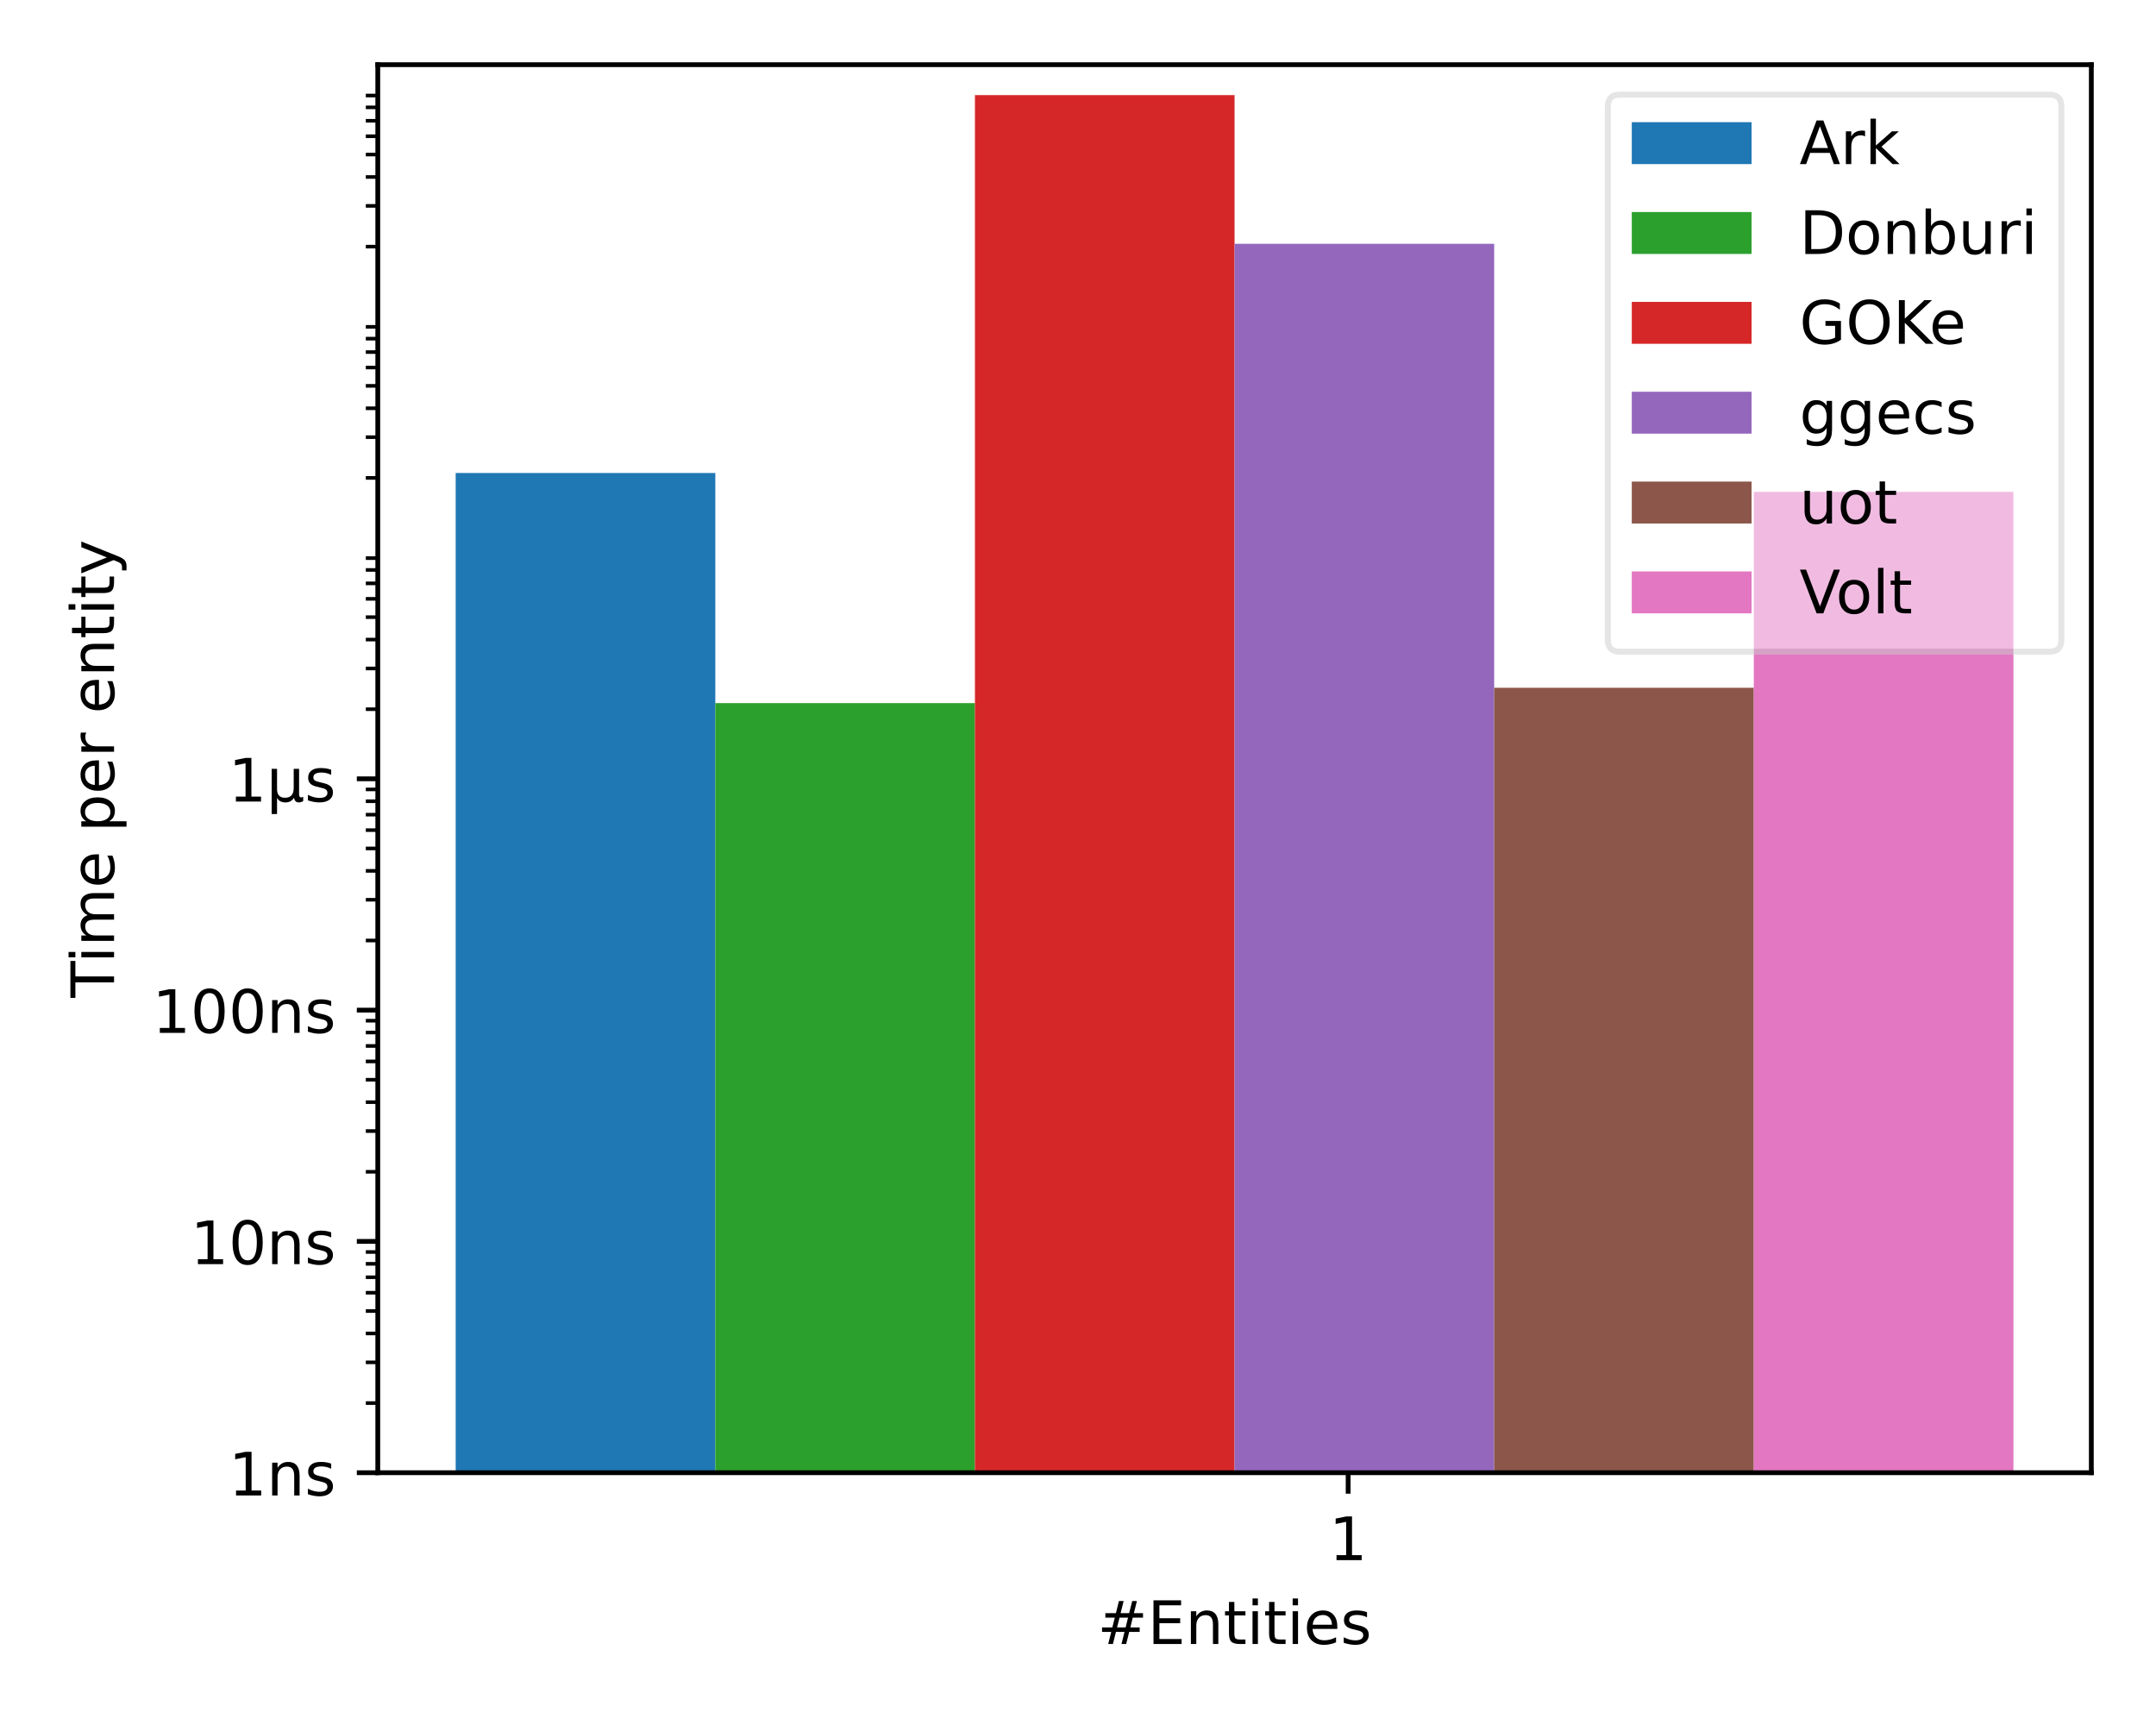
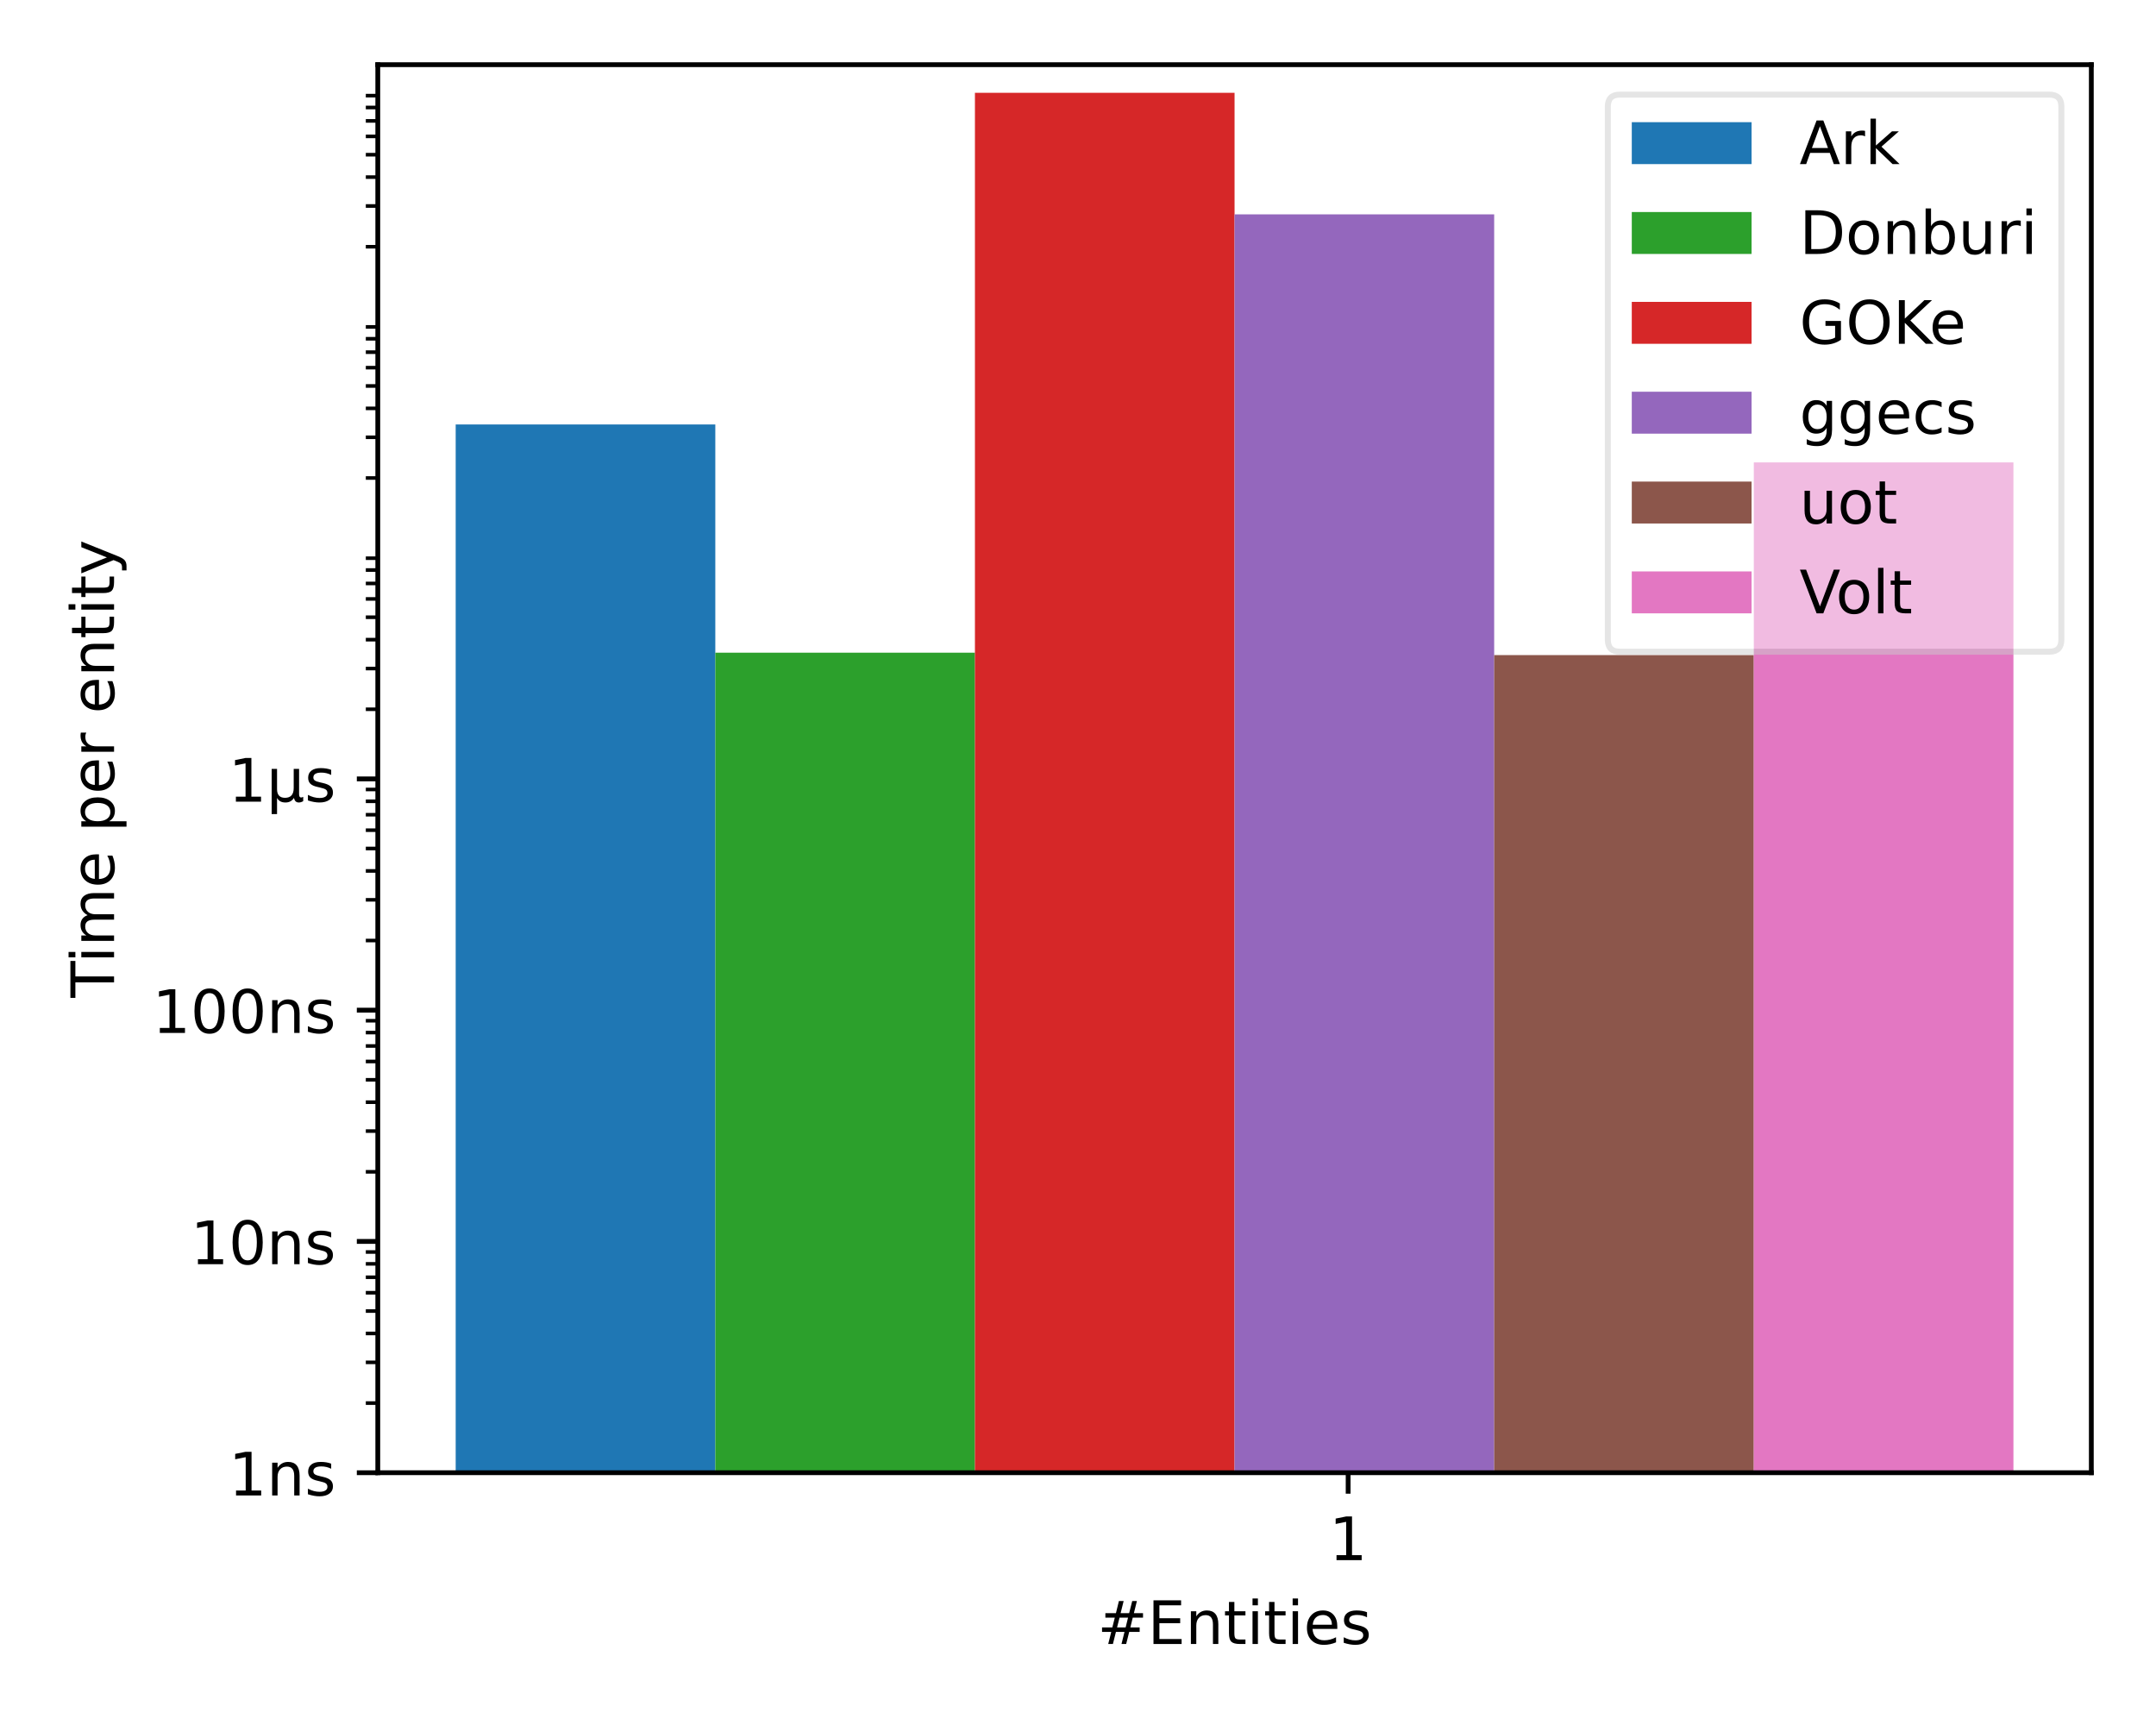
<svg xmlns="http://www.w3.org/2000/svg" xmlns:xlink="http://www.w3.org/1999/xlink" width="360pt" height="288pt" viewBox="0 0 360 288" version="1.1">
  <defs>
    <style type="text/css">*{stroke-linejoin: round; stroke-linecap: butt}</style>
  </defs>
  <g id="figure_1">
    <g id="patch_1">
      <path d="M 0 288  L 360 288  L 360 0  L 0 0  z " style="fill: #ffffff" />
    </g>
    <g id="axes_1">
      <g id="patch_2">
        <path d="M 63.082 245.878  L 349.2 245.878  L 349.2 10.8  L 63.082 10.8  z " style="fill: #ffffff" />
      </g>
      <g id="patch_3">
-         <path d="M 76.088 38861.89  L 119.439 38861.89  L 119.439 78.969  L 76.088 78.969  z " clip-path="url(#pc1429a2db1)" style="fill: #1f77b4" />
+         <path d="M 76.088 38858.19  L 119.439 38858.19  L 119.439 70.871  L 76.088 70.871  z " clip-path="url(#p75ed7bfd7e)" style="fill: #1f77b4" />
      </g>
      <g id="patch_4">
-         <path d="M 119.439 38861.89  L 162.79 38861.89  L 162.79 117.391  L 119.439 117.391  z " clip-path="url(#pc1429a2db1)" style="fill: #2ca02c" />
+         <path d="M 119.439 38858.19  L 162.79 38858.19  L 162.79 108.973  L 119.439 108.973  z " clip-path="url(#p75ed7bfd7e)" style="fill: #2ca02c" />
      </g>
      <g id="patch_5">
-         <path d="M 162.79 38861.89  L 206.141 38861.89  L 206.141 15.876  L 162.79 15.876  z " clip-path="url(#pc1429a2db1)" style="fill: #d62728" />
+         <path d="M 162.79 38858.19  L 206.141 38858.19  L 206.141 15.494  L 162.79 15.494  z " clip-path="url(#p75ed7bfd7e)" style="fill: #d62728" />
      </g>
      <g id="patch_6">
-         <path d="M 206.141 38861.89  L 249.492 38861.89  L 249.492 40.703  L 206.141 40.703  z " clip-path="url(#pc1429a2db1)" style="fill: #9467bd" />
+         <path d="M 206.141 38858.19  L 249.492 38858.19  L 249.492 35.79  L 206.141 35.79  z " clip-path="url(#p75ed7bfd7e)" style="fill: #9467bd" />
      </g>
      <g id="patch_7">
-         <path d="M 249.492 38861.89  L 292.843 38861.89  L 292.843 114.825  L 249.492 114.825  z " clip-path="url(#pc1429a2db1)" style="fill: #8c564b" />
+         <path d="M 249.492 38858.19  L 292.843 38858.19  L 292.843 109.374  L 249.492 109.374  z " clip-path="url(#p75ed7bfd7e)" style="fill: #8c564b" />
      </g>
      <g id="patch_8">
-         <path d="M 292.843 38861.89  L 336.195 38861.89  L 336.195 82.121  L 292.843 82.121  z " clip-path="url(#pc1429a2db1)" style="fill: #e377c2" />
+         <path d="M 292.843 38858.19  L 336.195 38858.19  L 336.195 77.203  L 292.843 77.203  z " clip-path="url(#p75ed7bfd7e)" style="fill: #e377c2" />
      </g>
      <g id="matplotlib.axis_1">
        <g id="xtick_1">
          <g id="line2d_1">
            <defs>
-               <path id="m4929aba2b0" d="M 0 0  L 0 3.5  " style="stroke: #000000; stroke-width: 0.8" />
-             </defs>
-             <g>
-               <use xlink:href="#m4929aba2b0" x="225.107" y="245.878" style="stroke: #000000; stroke-width: 0.8" />
+               <path id="m31bd2dae07" d="M 0 0  L 0 3.5  " style="stroke: #000000; stroke-width: 0.8" />
+             </defs>
+             <g>
+               <use xlink:href="#m31bd2dae07" x="225.107" y="245.878" style="stroke: #000000; stroke-width: 0.8" />
            </g>
          </g>
          <g id="text_1">
            <g transform="translate(221.9261 260.4753) scale(0.1 -0.1)">
              <defs>
                <path id="DejaVuSans-14" d="M 794 531  L 1825 531  L 1825 4091  L 703 3866  L 703 4441  L 1819 4666  L 2450 4666  L 2450 531  L 3481 531  L 3481 0  L 794 0  L 794 531  z " transform="scale(0.015625)" />
              </defs>
              <use xlink:href="#DejaVuSans-14" />
            </g>
          </g>
        </g>
        <g id="text_2">
          <g transform="translate(183.2435 274.4761) scale(0.1 -0.1)">
            <defs>
              <path id="DejaVuSans-6" d="M 3272 2816  L 2363 2816  L 2100 1772  L 3016 1772  L 3272 2816  z M 2803 4594  L 2478 3297  L 3391 3297  L 3719 4594  L 4219 4594  L 3897 3297  L 4872 3297  L 4872 2816  L 3775 2816  L 3519 1772  L 4513 1772  L 4513 1294  L 3397 1294  L 3072 0  L 2572 0  L 2894 1294  L 1978 1294  L 1656 0  L 1153 0  L 1478 1294  L 494 1294  L 494 1772  L 1594 1772  L 1856 2816  L 850 2816  L 850 3297  L 1978 3297  L 2297 4594  L 2803 4594  z " transform="scale(0.015625)" />
              <path id="DejaVuSans-28" d="M 628 4666  L 3578 4666  L 3578 4134  L 1259 4134  L 1259 2753  L 3481 2753  L 3481 2222  L 1259 2222  L 1259 531  L 3634 531  L 3634 0  L 628 0  L 628 4666  z " transform="scale(0.015625)" />
              <path id="DejaVuSans-51" d="M 3513 2113  L 3513 0  L 2938 0  L 2938 2094  Q 2938 2591 2744 2837  Q 2550 3084 2163 3084  Q 1697 3084 1428 2787  Q 1159 2491 1159 1978  L 1159 0  L 581 0  L 581 3500  L 1159 3500  L 1159 2956  Q 1366 3272 1645 3428  Q 1925 3584 2291 3584  Q 2894 3584 3203 3211  Q 3513 2838 3513 2113  z " transform="scale(0.015625)" />
              <path id="DejaVuSans-57" d="M 1172 4494  L 1172 3500  L 2356 3500  L 2356 3053  L 1172 3053  L 1172 1153  Q 1172 725 1289 603  Q 1406 481 1766 481  L 2356 481  L 2356 0  L 1766 0  Q 1100 0 847 248  Q 594 497 594 1153  L 594 3053  L 172 3053  L 172 3500  L 594 3500  L 594 4494  L 1172 4494  z " transform="scale(0.015625)" />
              <path id="DejaVuSans-4c" d="M 603 3500  L 1178 3500  L 1178 0  L 603 0  L 603 3500  z M 603 4863  L 1178 4863  L 1178 4134  L 603 4134  L 603 4863  z " transform="scale(0.015625)" />
              <path id="DejaVuSans-48" d="M 3597 1894  L 3597 1613  L 953 1613  Q 991 1019 1311 708  Q 1631 397 2203 397  Q 2534 397 2845 478  Q 3156 559 3463 722  L 3463 178  Q 3153 47 2828 -22  Q 2503 -91 2169 -91  Q 1331 -91 842 396  Q 353 884 353 1716  Q 353 2575 817 3079  Q 1281 3584 2069 3584  Q 2775 3584 3186 3129  Q 3597 2675 3597 1894  z M 3022 2063  Q 3016 2534 2758 2815  Q 2500 3097 2075 3097  Q 1594 3097 1305 2825  Q 1016 2553 972 2059  L 3022 2063  z " transform="scale(0.015625)" />
              <path id="DejaVuSans-56" d="M 2834 3397  L 2834 2853  Q 2591 2978 2328 3040  Q 2066 3103 1784 3103  Q 1356 3103 1142 2972  Q 928 2841 928 2578  Q 928 2378 1081 2264  Q 1234 2150 1697 2047  L 1894 2003  Q 2506 1872 2764 1633  Q 3022 1394 3022 966  Q 3022 478 2636 193  Q 2250 -91 1575 -91  Q 1294 -91 989 -36  Q 684 19 347 128  L 347 722  Q 666 556 975 473  Q 1284 391 1588 391  Q 1994 391 2212 530  Q 2431 669 2431 922  Q 2431 1156 2273 1281  Q 2116 1406 1581 1522  L 1381 1569  Q 847 1681 609 1914  Q 372 2147 372 2553  Q 372 3047 722 3315  Q 1072 3584 1716 3584  Q 2034 3584 2315 3537  Q 2597 3491 2834 3397  z " transform="scale(0.015625)" />
            </defs>
            <use xlink:href="#DejaVuSans-6" />
            <use xlink:href="#DejaVuSans-28" transform="translate(83.79688 0)" />
            <use xlink:href="#DejaVuSans-51" transform="translate(146.9844 0)" />
            <use xlink:href="#DejaVuSans-57" transform="translate(210.3594 0)" />
            <use xlink:href="#DejaVuSans-4c" transform="translate(249.5625 0)" />
            <use xlink:href="#DejaVuSans-57" transform="translate(277.3438 0)" />
            <use xlink:href="#DejaVuSans-4c" transform="translate(316.5469 0)" />
            <use xlink:href="#DejaVuSans-48" transform="translate(344.3281 0)" />
            <use xlink:href="#DejaVuSans-56" transform="translate(405.8594 0)" />
          </g>
        </g>
      </g>
      <g id="matplotlib.axis_2">
        <g id="ytick_1">
          <g id="line2d_2">
            <defs>
-               <path id="me37cb87364" d="M 0 0  L -3.5 0  " style="stroke: #000000; stroke-width: 0.8" />
-             </defs>
-             <g>
-               <use xlink:href="#me37cb87364" x="63.082" y="245.878" style="stroke: #000000; stroke-width: 0.8" />
+               <path id="me29a6824e5" d="M 0 0  L -3.5 0  " style="stroke: #000000; stroke-width: 0.8" />
+             </defs>
+             <g>
+               <use xlink:href="#me29a6824e5" x="63.082" y="245.878" style="stroke: #000000; stroke-width: 0.8" />
            </g>
          </g>
          <g id="text_3">
            <g transform="translate(38.17297 249.6765) scale(0.1 -0.1)">
              <use xlink:href="#DejaVuSans-14" />
              <use xlink:href="#DejaVuSans-51" transform="translate(63.625 0)" />
              <use xlink:href="#DejaVuSans-56" transform="translate(127 0)" />
            </g>
          </g>
        </g>
        <g id="ytick_2">
          <g id="line2d_3">
            <g>
-               <use xlink:href="#me37cb87364" x="63.082" y="207.262" style="stroke: #000000; stroke-width: 0.8" />
+               <use xlink:href="#me29a6824e5" x="63.082" y="207.265" style="stroke: #000000; stroke-width: 0.8" />
            </g>
          </g>
          <g id="text_4">
-             <g transform="translate(31.81047 211.0605) scale(0.1 -0.1)">
+             <g transform="translate(31.81047 211.0642) scale(0.1 -0.1)">
              <defs>
                <path id="DejaVuSans-13" d="M 2034 4250  Q 1547 4250 1301 3770  Q 1056 3291 1056 2328  Q 1056 1369 1301 889  Q 1547 409 2034 409  Q 2525 409 2770 889  Q 3016 1369 3016 2328  Q 3016 3291 2770 3770  Q 2525 4250 2034 4250  z M 2034 4750  Q 2819 4750 3233 4129  Q 3647 3509 3647 2328  Q 3647 1150 3233 529  Q 2819 -91 2034 -91  Q 1250 -91 836 529  Q 422 1150 422 2328  Q 422 3509 836 4129  Q 1250 4750 2034 4750  z " transform="scale(0.015625)" />
              </defs>
              <use xlink:href="#DejaVuSans-14" />
              <use xlink:href="#DejaVuSans-13" transform="translate(63.625 0)" />
              <use xlink:href="#DejaVuSans-51" transform="translate(127.25 0)" />
              <use xlink:href="#DejaVuSans-56" transform="translate(190.625 0)" />
            </g>
          </g>
        </g>
        <g id="ytick_3">
          <g id="line2d_4">
            <g>
-               <use xlink:href="#me37cb87364" x="63.082" y="168.646" style="stroke: #000000; stroke-width: 0.8" />
+               <use xlink:href="#me29a6824e5" x="63.082" y="168.653" style="stroke: #000000; stroke-width: 0.8" />
            </g>
          </g>
          <g id="text_5">
-             <g transform="translate(25.44797 172.4445) scale(0.1 -0.1)">
+             <g transform="translate(25.44797 172.4519) scale(0.1 -0.1)">
              <use xlink:href="#DejaVuSans-14" />
              <use xlink:href="#DejaVuSans-13" transform="translate(63.625 0)" />
              <use xlink:href="#DejaVuSans-13" transform="translate(127.25 0)" />
              <use xlink:href="#DejaVuSans-51" transform="translate(190.875 0)" />
              <use xlink:href="#DejaVuSans-56" transform="translate(254.25 0)" />
            </g>
          </g>
        </g>
        <g id="ytick_4">
          <g id="line2d_5">
            <g>
-               <use xlink:href="#me37cb87364" x="63.082" y="130.03" style="stroke: #000000; stroke-width: 0.8" />
+               <use xlink:href="#me29a6824e5" x="63.082" y="130.041" style="stroke: #000000; stroke-width: 0.8" />
            </g>
          </g>
          <g id="text_6">
-             <g transform="translate(38.14797 133.8284) scale(0.1 -0.1)">
+             <g transform="translate(38.14797 133.8395) scale(0.1 -0.1)">
              <defs>
                <path id="DejaVuSans-350" d="M 544 -1331  L 544 3500  L 1119 3500  L 1119 1325  Q 1119 872 1334 640  Q 1550 409 1972 409  Q 2434 409 2667 671  Q 2900 934 2900 1459  L 2900 3500  L 3475 3500  L 3475 806  Q 3475 619 3529 530  Q 3584 441 3700 441  Q 3728 441 3778 458  Q 3828 475 3916 513  L 3916 50  Q 3788 -22 3673 -56  Q 3559 -91 3450 -91  Q 3234 -91 3106 31  Q 2978 153 2931 403  Q 2775 156 2548 32  Q 2322 -91 2016 -91  Q 1697 -91 1473 31  Q 1250 153 1119 397  L 1119 -1331  L 544 -1331  z " transform="scale(0.015625)" />
              </defs>
              <use xlink:href="#DejaVuSans-14" />
              <use xlink:href="#DejaVuSans-350" transform="translate(63.625 0)" />
              <use xlink:href="#DejaVuSans-56" transform="translate(127.25 0)" />
            </g>
          </g>
        </g>
        <g id="ytick_5">
          <g id="line2d_6">
            <defs>
-               <path id="m7e887d95a3" d="M 0 0  L -2 0  " style="stroke: #000000; stroke-width: 0.6" />
-             </defs>
-             <g>
-               <use xlink:href="#m7e887d95a3" x="63.082" y="234.253" style="stroke: #000000; stroke-width: 0.6" />
+               <path id="mba475df8af" d="M 0 0  L -2 0  " style="stroke: #000000; stroke-width: 0.6" />
+             </defs>
+             <g>
+               <use xlink:href="#mba475df8af" x="63.082" y="234.254" style="stroke: #000000; stroke-width: 0.6" />
            </g>
          </g>
        </g>
        <g id="ytick_6">
          <g id="line2d_7">
            <g>
-               <use xlink:href="#m7e887d95a3" x="63.082" y="227.453" style="stroke: #000000; stroke-width: 0.6" />
+               <use xlink:href="#mba475df8af" x="63.082" y="227.455" style="stroke: #000000; stroke-width: 0.6" />
            </g>
          </g>
        </g>
        <g id="ytick_7">
          <g id="line2d_8">
            <g>
-               <use xlink:href="#m7e887d95a3" x="63.082" y="222.629" style="stroke: #000000; stroke-width: 0.6" />
+               <use xlink:href="#mba475df8af" x="63.082" y="222.631" style="stroke: #000000; stroke-width: 0.6" />
            </g>
          </g>
        </g>
        <g id="ytick_8">
          <g id="line2d_9">
            <g>
-               <use xlink:href="#m7e887d95a3" x="63.082" y="218.886" style="stroke: #000000; stroke-width: 0.6" />
+               <use xlink:href="#mba475df8af" x="63.082" y="218.889" style="stroke: #000000; stroke-width: 0.6" />
            </g>
          </g>
        </g>
        <g id="ytick_9">
          <g id="line2d_10">
            <g>
-               <use xlink:href="#m7e887d95a3" x="63.082" y="215.829" style="stroke: #000000; stroke-width: 0.6" />
+               <use xlink:href="#mba475df8af" x="63.082" y="215.831" style="stroke: #000000; stroke-width: 0.6" />
            </g>
          </g>
        </g>
        <g id="ytick_10">
          <g id="line2d_11">
            <g>
-               <use xlink:href="#m7e887d95a3" x="63.082" y="213.243" style="stroke: #000000; stroke-width: 0.6" />
+               <use xlink:href="#mba475df8af" x="63.082" y="213.246" style="stroke: #000000; stroke-width: 0.6" />
            </g>
          </g>
        </g>
        <g id="ytick_11">
          <g id="line2d_12">
            <g>
-               <use xlink:href="#m7e887d95a3" x="63.082" y="211.004" style="stroke: #000000; stroke-width: 0.6" />
+               <use xlink:href="#mba475df8af" x="63.082" y="211.007" style="stroke: #000000; stroke-width: 0.6" />
            </g>
          </g>
        </g>
        <g id="ytick_12">
          <g id="line2d_13">
            <g>
-               <use xlink:href="#m7e887d95a3" x="63.082" y="209.029" style="stroke: #000000; stroke-width: 0.6" />
+               <use xlink:href="#mba475df8af" x="63.082" y="209.032" style="stroke: #000000; stroke-width: 0.6" />
            </g>
          </g>
        </g>
        <g id="ytick_13">
          <g id="line2d_14">
            <g>
-               <use xlink:href="#m7e887d95a3" x="63.082" y="195.637" style="stroke: #000000; stroke-width: 0.6" />
+               <use xlink:href="#mba475df8af" x="63.082" y="195.642" style="stroke: #000000; stroke-width: 0.6" />
            </g>
          </g>
        </g>
        <g id="ytick_14">
          <g id="line2d_15">
            <g>
-               <use xlink:href="#m7e887d95a3" x="63.082" y="188.837" style="stroke: #000000; stroke-width: 0.6" />
+               <use xlink:href="#mba475df8af" x="63.082" y="188.843" style="stroke: #000000; stroke-width: 0.6" />
            </g>
          </g>
        </g>
        <g id="ytick_15">
          <g id="line2d_16">
            <g>
-               <use xlink:href="#m7e887d95a3" x="63.082" y="184.012" style="stroke: #000000; stroke-width: 0.6" />
+               <use xlink:href="#mba475df8af" x="63.082" y="184.018" style="stroke: #000000; stroke-width: 0.6" />
            </g>
          </g>
        </g>
        <g id="ytick_16">
          <g id="line2d_17">
            <g>
-               <use xlink:href="#m7e887d95a3" x="63.082" y="180.27" style="stroke: #000000; stroke-width: 0.6" />
+               <use xlink:href="#mba475df8af" x="63.082" y="180.276" style="stroke: #000000; stroke-width: 0.6" />
            </g>
          </g>
        </g>
        <g id="ytick_17">
          <g id="line2d_18">
            <g>
-               <use xlink:href="#m7e887d95a3" x="63.082" y="177.213" style="stroke: #000000; stroke-width: 0.6" />
+               <use xlink:href="#mba475df8af" x="63.082" y="177.219" style="stroke: #000000; stroke-width: 0.6" />
            </g>
          </g>
        </g>
        <g id="ytick_18">
          <g id="line2d_19">
            <g>
-               <use xlink:href="#m7e887d95a3" x="63.082" y="174.627" style="stroke: #000000; stroke-width: 0.6" />
+               <use xlink:href="#mba475df8af" x="63.082" y="174.634" style="stroke: #000000; stroke-width: 0.6" />
            </g>
          </g>
        </g>
        <g id="ytick_19">
          <g id="line2d_20">
            <g>
-               <use xlink:href="#m7e887d95a3" x="63.082" y="172.388" style="stroke: #000000; stroke-width: 0.6" />
+               <use xlink:href="#mba475df8af" x="63.082" y="172.395" style="stroke: #000000; stroke-width: 0.6" />
            </g>
          </g>
        </g>
        <g id="ytick_20">
          <g id="line2d_21">
            <g>
-               <use xlink:href="#m7e887d95a3" x="63.082" y="170.413" style="stroke: #000000; stroke-width: 0.6" />
+               <use xlink:href="#mba475df8af" x="63.082" y="170.42" style="stroke: #000000; stroke-width: 0.6" />
            </g>
          </g>
        </g>
        <g id="ytick_21">
          <g id="line2d_22">
            <g>
-               <use xlink:href="#m7e887d95a3" x="63.082" y="157.021" style="stroke: #000000; stroke-width: 0.6" />
+               <use xlink:href="#mba475df8af" x="63.082" y="157.03" style="stroke: #000000; stroke-width: 0.6" />
            </g>
          </g>
        </g>
        <g id="ytick_22">
          <g id="line2d_23">
            <g>
-               <use xlink:href="#m7e887d95a3" x="63.082" y="150.221" style="stroke: #000000; stroke-width: 0.6" />
+               <use xlink:href="#mba475df8af" x="63.082" y="150.23" style="stroke: #000000; stroke-width: 0.6" />
            </g>
          </g>
        </g>
        <g id="ytick_23">
          <g id="line2d_24">
            <g>
-               <use xlink:href="#m7e887d95a3" x="63.082" y="145.396" style="stroke: #000000; stroke-width: 0.6" />
+               <use xlink:href="#mba475df8af" x="63.082" y="145.406" style="stroke: #000000; stroke-width: 0.6" />
            </g>
          </g>
        </g>
        <g id="ytick_24">
          <g id="line2d_25">
            <g>
-               <use xlink:href="#m7e887d95a3" x="63.082" y="141.654" style="stroke: #000000; stroke-width: 0.6" />
+               <use xlink:href="#mba475df8af" x="63.082" y="141.664" style="stroke: #000000; stroke-width: 0.6" />
            </g>
          </g>
        </g>
        <g id="ytick_25">
          <g id="line2d_26">
            <g>
-               <use xlink:href="#m7e887d95a3" x="63.082" y="138.597" style="stroke: #000000; stroke-width: 0.6" />
+               <use xlink:href="#mba475df8af" x="63.082" y="138.607" style="stroke: #000000; stroke-width: 0.6" />
            </g>
          </g>
        </g>
        <g id="ytick_26">
          <g id="line2d_27">
            <g>
-               <use xlink:href="#m7e887d95a3" x="63.082" y="136.011" style="stroke: #000000; stroke-width: 0.6" />
+               <use xlink:href="#mba475df8af" x="63.082" y="136.022" style="stroke: #000000; stroke-width: 0.6" />
            </g>
          </g>
        </g>
        <g id="ytick_27">
          <g id="line2d_28">
            <g>
-               <use xlink:href="#m7e887d95a3" x="63.082" y="133.772" style="stroke: #000000; stroke-width: 0.6" />
+               <use xlink:href="#mba475df8af" x="63.082" y="133.783" style="stroke: #000000; stroke-width: 0.6" />
            </g>
          </g>
        </g>
        <g id="ytick_28">
          <g id="line2d_29">
            <g>
-               <use xlink:href="#m7e887d95a3" x="63.082" y="131.797" style="stroke: #000000; stroke-width: 0.6" />
+               <use xlink:href="#mba475df8af" x="63.082" y="131.808" style="stroke: #000000; stroke-width: 0.6" />
            </g>
          </g>
        </g>
        <g id="ytick_29">
          <g id="line2d_30">
            <g>
-               <use xlink:href="#m7e887d95a3" x="63.082" y="118.405" style="stroke: #000000; stroke-width: 0.6" />
+               <use xlink:href="#mba475df8af" x="63.082" y="118.417" style="stroke: #000000; stroke-width: 0.6" />
            </g>
          </g>
        </g>
        <g id="ytick_30">
          <g id="line2d_31">
            <g>
-               <use xlink:href="#m7e887d95a3" x="63.082" y="111.605" style="stroke: #000000; stroke-width: 0.6" />
+               <use xlink:href="#mba475df8af" x="63.082" y="111.618" style="stroke: #000000; stroke-width: 0.6" />
            </g>
          </g>
        </g>
        <g id="ytick_31">
          <g id="line2d_32">
            <g>
-               <use xlink:href="#m7e887d95a3" x="63.082" y="106.78" style="stroke: #000000; stroke-width: 0.6" />
+               <use xlink:href="#mba475df8af" x="63.082" y="106.794" style="stroke: #000000; stroke-width: 0.6" />
            </g>
          </g>
        </g>
        <g id="ytick_32">
          <g id="line2d_33">
            <g>
-               <use xlink:href="#m7e887d95a3" x="63.082" y="103.038" style="stroke: #000000; stroke-width: 0.6" />
+               <use xlink:href="#mba475df8af" x="63.082" y="103.052" style="stroke: #000000; stroke-width: 0.6" />
            </g>
          </g>
        </g>
        <g id="ytick_33">
          <g id="line2d_34">
            <g>
-               <use xlink:href="#m7e887d95a3" x="63.082" y="99.981" style="stroke: #000000; stroke-width: 0.6" />
+               <use xlink:href="#mba475df8af" x="63.082" y="99.995" style="stroke: #000000; stroke-width: 0.6" />
            </g>
          </g>
        </g>
        <g id="ytick_34">
          <g id="line2d_35">
            <g>
-               <use xlink:href="#m7e887d95a3" x="63.082" y="97.395" style="stroke: #000000; stroke-width: 0.6" />
+               <use xlink:href="#mba475df8af" x="63.082" y="97.41" style="stroke: #000000; stroke-width: 0.6" />
            </g>
          </g>
        </g>
        <g id="ytick_35">
          <g id="line2d_36">
            <g>
-               <use xlink:href="#m7e887d95a3" x="63.082" y="95.156" style="stroke: #000000; stroke-width: 0.6" />
+               <use xlink:href="#mba475df8af" x="63.082" y="95.17" style="stroke: #000000; stroke-width: 0.6" />
            </g>
          </g>
        </g>
        <g id="ytick_36">
          <g id="line2d_37">
            <g>
-               <use xlink:href="#m7e887d95a3" x="63.082" y="93.181" style="stroke: #000000; stroke-width: 0.6" />
+               <use xlink:href="#mba475df8af" x="63.082" y="93.195" style="stroke: #000000; stroke-width: 0.6" />
            </g>
          </g>
        </g>
        <g id="ytick_37">
          <g id="line2d_38">
            <g>
-               <use xlink:href="#m7e887d95a3" x="63.082" y="79.789" style="stroke: #000000; stroke-width: 0.6" />
+               <use xlink:href="#mba475df8af" x="63.082" y="79.805" style="stroke: #000000; stroke-width: 0.6" />
            </g>
          </g>
        </g>
        <g id="ytick_38">
          <g id="line2d_39">
            <g>
-               <use xlink:href="#m7e887d95a3" x="63.082" y="72.989" style="stroke: #000000; stroke-width: 0.6" />
+               <use xlink:href="#mba475df8af" x="63.082" y="73.006" style="stroke: #000000; stroke-width: 0.6" />
            </g>
          </g>
        </g>
        <g id="ytick_39">
          <g id="line2d_40">
            <g>
-               <use xlink:href="#m7e887d95a3" x="63.082" y="68.164" style="stroke: #000000; stroke-width: 0.6" />
+               <use xlink:href="#mba475df8af" x="63.082" y="68.181" style="stroke: #000000; stroke-width: 0.6" />
            </g>
          </g>
        </g>
        <g id="ytick_40">
          <g id="line2d_41">
            <g>
-               <use xlink:href="#m7e887d95a3" x="63.082" y="64.422" style="stroke: #000000; stroke-width: 0.6" />
+               <use xlink:href="#mba475df8af" x="63.082" y="64.44" style="stroke: #000000; stroke-width: 0.6" />
            </g>
          </g>
        </g>
        <g id="ytick_41">
          <g id="line2d_42">
            <g>
-               <use xlink:href="#m7e887d95a3" x="63.082" y="61.365" style="stroke: #000000; stroke-width: 0.6" />
+               <use xlink:href="#mba475df8af" x="63.082" y="61.382" style="stroke: #000000; stroke-width: 0.6" />
            </g>
          </g>
        </g>
        <g id="ytick_42">
          <g id="line2d_43">
            <g>
-               <use xlink:href="#m7e887d95a3" x="63.082" y="58.779" style="stroke: #000000; stroke-width: 0.6" />
+               <use xlink:href="#mba475df8af" x="63.082" y="58.797" style="stroke: #000000; stroke-width: 0.6" />
            </g>
          </g>
        </g>
        <g id="ytick_43">
          <g id="line2d_44">
            <g>
-               <use xlink:href="#m7e887d95a3" x="63.082" y="56.54" style="stroke: #000000; stroke-width: 0.6" />
+               <use xlink:href="#mba475df8af" x="63.082" y="56.558" style="stroke: #000000; stroke-width: 0.6" />
            </g>
          </g>
        </g>
        <g id="ytick_44">
          <g id="line2d_45">
            <g>
-               <use xlink:href="#m7e887d95a3" x="63.082" y="54.565" style="stroke: #000000; stroke-width: 0.6" />
+               <use xlink:href="#mba475df8af" x="63.082" y="54.583" style="stroke: #000000; stroke-width: 0.6" />
            </g>
          </g>
        </g>
        <g id="ytick_45">
          <g id="line2d_46">
            <g>
-               <use xlink:href="#m7e887d95a3" x="63.082" y="41.173" style="stroke: #000000; stroke-width: 0.6" />
+               <use xlink:href="#mba475df8af" x="63.082" y="41.193" style="stroke: #000000; stroke-width: 0.6" />
            </g>
          </g>
        </g>
        <g id="ytick_46">
          <g id="line2d_47">
            <g>
-               <use xlink:href="#m7e887d95a3" x="63.082" y="34.373" style="stroke: #000000; stroke-width: 0.6" />
+               <use xlink:href="#mba475df8af" x="63.082" y="34.393" style="stroke: #000000; stroke-width: 0.6" />
            </g>
          </g>
        </g>
        <g id="ytick_47">
          <g id="line2d_48">
            <g>
-               <use xlink:href="#m7e887d95a3" x="63.082" y="29.548" style="stroke: #000000; stroke-width: 0.6" />
+               <use xlink:href="#mba475df8af" x="63.082" y="29.569" style="stroke: #000000; stroke-width: 0.6" />
            </g>
          </g>
        </g>
        <g id="ytick_48">
          <g id="line2d_49">
            <g>
-               <use xlink:href="#m7e887d95a3" x="63.082" y="25.806" style="stroke: #000000; stroke-width: 0.6" />
+               <use xlink:href="#mba475df8af" x="63.082" y="25.827" style="stroke: #000000; stroke-width: 0.6" />
            </g>
          </g>
        </g>
        <g id="ytick_49">
          <g id="line2d_50">
            <g>
-               <use xlink:href="#m7e887d95a3" x="63.082" y="22.748" style="stroke: #000000; stroke-width: 0.6" />
+               <use xlink:href="#mba475df8af" x="63.082" y="22.77" style="stroke: #000000; stroke-width: 0.6" />
            </g>
          </g>
        </g>
        <g id="ytick_50">
          <g id="line2d_51">
            <g>
-               <use xlink:href="#m7e887d95a3" x="63.082" y="20.163" style="stroke: #000000; stroke-width: 0.6" />
+               <use xlink:href="#mba475df8af" x="63.082" y="20.185" style="stroke: #000000; stroke-width: 0.6" />
            </g>
          </g>
        </g>
        <g id="ytick_51">
          <g id="line2d_52">
            <g>
-               <use xlink:href="#m7e887d95a3" x="63.082" y="17.924" style="stroke: #000000; stroke-width: 0.6" />
+               <use xlink:href="#mba475df8af" x="63.082" y="17.946" style="stroke: #000000; stroke-width: 0.6" />
            </g>
          </g>
        </g>
        <g id="ytick_52">
          <g id="line2d_53">
            <g>
-               <use xlink:href="#m7e887d95a3" x="63.082" y="15.949" style="stroke: #000000; stroke-width: 0.6" />
+               <use xlink:href="#mba475df8af" x="63.082" y="15.971" style="stroke: #000000; stroke-width: 0.6" />
            </g>
          </g>
        </g>
        <g id="text_7">
          <g transform="translate(19.04563 166.5732) rotate(-90) scale(0.1 -0.1)">
            <defs>
              <path id="DejaVuSans-37" d="M -19 4666  L 3928 4666  L 3928 4134  L 2272 4134  L 2272 0  L 1638 0  L 1638 4134  L -19 4134  L -19 4666  z " transform="scale(0.015625)" />
              <path id="DejaVuSans-50" d="M 3328 2828  Q 3544 3216 3844 3400  Q 4144 3584 4550 3584  Q 5097 3584 5394 3201  Q 5691 2819 5691 2113  L 5691 0  L 5113 0  L 5113 2094  Q 5113 2597 4934 2840  Q 4756 3084 4391 3084  Q 3944 3084 3684 2787  Q 3425 2491 3425 1978  L 3425 0  L 2847 0  L 2847 2094  Q 2847 2600 2669 2842  Q 2491 3084 2119 3084  Q 1678 3084 1418 2786  Q 1159 2488 1159 1978  L 1159 0  L 581 0  L 581 3500  L 1159 3500  L 1159 2956  Q 1356 3278 1631 3431  Q 1906 3584 2284 3584  Q 2666 3584 2933 3390  Q 3200 3197 3328 2828  z " transform="scale(0.015625)" />
              <path id="DejaVuSans-3" transform="scale(0.015625)" />
              <path id="DejaVuSans-53" d="M 1159 525  L 1159 -1331  L 581 -1331  L 581 3500  L 1159 3500  L 1159 2969  Q 1341 3281 1617 3432  Q 1894 3584 2278 3584  Q 2916 3584 3314 3078  Q 3713 2572 3713 1747  Q 3713 922 3314 415  Q 2916 -91 2278 -91  Q 1894 -91 1617 61  Q 1341 213 1159 525  z M 3116 1747  Q 3116 2381 2855 2742  Q 2594 3103 2138 3103  Q 1681 3103 1420 2742  Q 1159 2381 1159 1747  Q 1159 1113 1420 752  Q 1681 391 2138 391  Q 2594 391 2855 752  Q 3116 1113 3116 1747  z " transform="scale(0.015625)" />
              <path id="DejaVuSans-55" d="M 2631 2963  Q 2534 3019 2420 3045  Q 2306 3072 2169 3072  Q 1681 3072 1420 2755  Q 1159 2438 1159 1844  L 1159 0  L 581 0  L 581 3500  L 1159 3500  L 1159 2956  Q 1341 3275 1631 3429  Q 1922 3584 2338 3584  Q 2397 3584 2469 3576  Q 2541 3569 2628 3553  L 2631 2963  z " transform="scale(0.015625)" />
              <path id="DejaVuSans-5c" d="M 2059 -325  Q 1816 -950 1584 -1140  Q 1353 -1331 966 -1331  L 506 -1331  L 506 -850  L 844 -850  Q 1081 -850 1212 -737  Q 1344 -625 1503 -206  L 1606 56  L 191 3500  L 800 3500  L 1894 763  L 2988 3500  L 3597 3500  L 2059 -325  z " transform="scale(0.015625)" />
            </defs>
            <use xlink:href="#DejaVuSans-37" />
            <use xlink:href="#DejaVuSans-4c" transform="translate(58 0)" />
            <use xlink:href="#DejaVuSans-50" transform="translate(85.78125 0)" />
            <use xlink:href="#DejaVuSans-48" transform="translate(183.1875 0)" />
            <use xlink:href="#DejaVuSans-3" transform="translate(244.7188 0)" />
            <use xlink:href="#DejaVuSans-53" transform="translate(276.5 0)" />
            <use xlink:href="#DejaVuSans-48" transform="translate(339.9844 0)" />
            <use xlink:href="#DejaVuSans-55" transform="translate(401.5156 0)" />
            <use xlink:href="#DejaVuSans-3" transform="translate(442.625 0)" />
            <use xlink:href="#DejaVuSans-48" transform="translate(474.4062 0)" />
            <use xlink:href="#DejaVuSans-51" transform="translate(535.9375 0)" />
            <use xlink:href="#DejaVuSans-57" transform="translate(599.3125 0)" />
            <use xlink:href="#DejaVuSans-4c" transform="translate(638.5156 0)" />
            <use xlink:href="#DejaVuSans-57" transform="translate(666.2969 0)" />
            <use xlink:href="#DejaVuSans-5c" transform="translate(705.5 0)" />
          </g>
        </g>
      </g>
      <g id="patch_9">
        <path d="M 63.082 245.878  L 63.082 10.8  " style="fill: none; stroke: #000000; stroke-width: 0.8; stroke-linejoin: miter; stroke-linecap: square" />
      </g>
      <g id="patch_10">
        <path d="M 349.2 245.878  L 349.2 10.8  " style="fill: none; stroke: #000000; stroke-width: 0.8; stroke-linejoin: miter; stroke-linecap: square" />
      </g>
      <g id="patch_11">
        <path d="M 63.082 245.878  L 349.2 245.878  " style="fill: none; stroke: #000000; stroke-width: 0.8; stroke-linejoin: miter; stroke-linecap: square" />
      </g>
      <g id="patch_12">
        <path d="M 63.082 10.8  L 349.2 10.8  " style="fill: none; stroke: #000000; stroke-width: 0.8; stroke-linejoin: miter; stroke-linecap: square" />
      </g>
      <g id="legend_1">
        <g id="patch_13">
          <path d="M 270.469 108.805  L 342.2 108.805  Q 344.2 108.805 344.2 106.805  L 344.2 17.8  Q 344.2 15.8 342.2 15.8  L 270.469 15.8  Q 268.469 15.8 268.469 17.8  L 268.469 106.805  Q 268.469 108.805 270.469 108.805  z " style="fill: #ffffff; opacity: 0.5; stroke: #cccccc; stroke-linejoin: miter" />
        </g>
        <g id="patch_14">
          <path d="M 272.469 27.398  L 292.469 27.398  L 292.469 20.398  L 272.469 20.398  z " style="fill: #1f77b4" />
        </g>
        <g id="text_8">
          <g transform="translate(300.4688 27.39844) scale(0.1 -0.1)">
            <defs>
              <path id="DejaVuSans-24" d="M 2188 4044  L 1331 1722  L 3047 1722  L 2188 4044  z M 1831 4666  L 2547 4666  L 4325 0  L 3669 0  L 3244 1197  L 1141 1197  L 716 0  L 50 0  L 1831 4666  z " transform="scale(0.015625)" />
              <path id="DejaVuSans-4e" d="M 581 4863  L 1159 4863  L 1159 1991  L 2875 3500  L 3609 3500  L 1753 1863  L 3688 0  L 2938 0  L 1159 1709  L 1159 0  L 581 0  L 581 4863  z " transform="scale(0.015625)" />
            </defs>
            <use xlink:href="#DejaVuSans-24" />
            <use xlink:href="#DejaVuSans-55" transform="translate(68.40625 0)" />
            <use xlink:href="#DejaVuSans-4e" transform="translate(109.5156 0)" />
          </g>
        </g>
        <g id="patch_15">
          <path d="M 272.469 42.399  L 292.469 42.399  L 292.469 35.399  L 272.469 35.399  z " style="fill: #2ca02c" />
        </g>
        <g id="text_9">
          <g transform="translate(300.4688 42.39922) scale(0.1 -0.1)">
            <defs>
              <path id="DejaVuSans-27" d="M 1259 4147  L 1259 519  L 2022 519  Q 2988 519 3436 956  Q 3884 1394 3884 2338  Q 3884 3275 3436 3711  Q 2988 4147 2022 4147  L 1259 4147  z M 628 4666  L 1925 4666  Q 3281 4666 3915 4102  Q 4550 3538 4550 2338  Q 4550 1131 3912 565  Q 3275 0 1925 0  L 628 0  L 628 4666  z " transform="scale(0.015625)" />
              <path id="DejaVuSans-52" d="M 1959 3097  Q 1497 3097 1228 2736  Q 959 2375 959 1747  Q 959 1119 1226 758  Q 1494 397 1959 397  Q 2419 397 2687 759  Q 2956 1122 2956 1747  Q 2956 2369 2687 2733  Q 2419 3097 1959 3097  z M 1959 3584  Q 2709 3584 3137 3096  Q 3566 2609 3566 1747  Q 3566 888 3137 398  Q 2709 -91 1959 -91  Q 1206 -91 779 398  Q 353 888 353 1747  Q 353 2609 779 3096  Q 1206 3584 1959 3584  z " transform="scale(0.015625)" />
              <path id="DejaVuSans-45" d="M 3116 1747  Q 3116 2381 2855 2742  Q 2594 3103 2138 3103  Q 1681 3103 1420 2742  Q 1159 2381 1159 1747  Q 1159 1113 1420 752  Q 1681 391 2138 391  Q 2594 391 2855 752  Q 3116 1113 3116 1747  z M 1159 2969  Q 1341 3281 1617 3432  Q 1894 3584 2278 3584  Q 2916 3584 3314 3078  Q 3713 2572 3713 1747  Q 3713 922 3314 415  Q 2916 -91 2278 -91  Q 1894 -91 1617 61  Q 1341 213 1159 525  L 1159 0  L 581 0  L 581 4863  L 1159 4863  L 1159 2969  z " transform="scale(0.015625)" />
              <path id="DejaVuSans-58" d="M 544 1381  L 544 3500  L 1119 3500  L 1119 1403  Q 1119 906 1312 657  Q 1506 409 1894 409  Q 2359 409 2629 706  Q 2900 1003 2900 1516  L 2900 3500  L 3475 3500  L 3475 0  L 2900 0  L 2900 538  Q 2691 219 2414 64  Q 2138 -91 1772 -91  Q 1169 -91 856 284  Q 544 659 544 1381  z M 1991 3584  L 1991 3584  z " transform="scale(0.015625)" />
            </defs>
            <use xlink:href="#DejaVuSans-27" />
            <use xlink:href="#DejaVuSans-52" transform="translate(77 0)" />
            <use xlink:href="#DejaVuSans-51" transform="translate(138.1875 0)" />
            <use xlink:href="#DejaVuSans-45" transform="translate(201.5625 0)" />
            <use xlink:href="#DejaVuSans-58" transform="translate(265.0469 0)" />
            <use xlink:href="#DejaVuSans-55" transform="translate(328.4219 0)" />
            <use xlink:href="#DejaVuSans-4c" transform="translate(369.5312 0)" />
          </g>
        </g>
        <g id="patch_16">
          <path d="M 272.469 57.4  L 292.469 57.4  L 292.469 50.4  L 272.469 50.4  z " style="fill: #d62728" />
        </g>
        <g id="text_10">
          <g transform="translate(300.4688 57.4) scale(0.1 -0.1)">
            <defs>
              <path id="DejaVuSans-2a" d="M 3809 666  L 3809 1919  L 2778 1919  L 2778 2438  L 4434 2438  L 4434 434  Q 4069 175 3628 42  Q 3188 -91 2688 -91  Q 1594 -91 976 548  Q 359 1188 359 2328  Q 359 3472 976 4111  Q 1594 4750 2688 4750  Q 3144 4750 3555 4637  Q 3966 4525 4313 4306  L 4313 3634  Q 3963 3931 3569 4081  Q 3175 4231 2741 4231  Q 1884 4231 1454 3753  Q 1025 3275 1025 2328  Q 1025 1384 1454 906  Q 1884 428 2741 428  Q 3075 428 3337 486  Q 3600 544 3809 666  z " transform="scale(0.015625)" />
              <path id="DejaVuSans-32" d="M 2522 4238  Q 1834 4238 1429 3725  Q 1025 3213 1025 2328  Q 1025 1447 1429 934  Q 1834 422 2522 422  Q 3209 422 3611 934  Q 4013 1447 4013 2328  Q 4013 3213 3611 3725  Q 3209 4238 2522 4238  z M 2522 4750  Q 3503 4750 4090 4092  Q 4678 3434 4678 2328  Q 4678 1225 4090 567  Q 3503 -91 2522 -91  Q 1538 -91 948 565  Q 359 1222 359 2328  Q 359 3434 948 4092  Q 1538 4750 2522 4750  z " transform="scale(0.015625)" />
              <path id="DejaVuSans-2e" d="M 628 4666  L 1259 4666  L 1259 2694  L 3353 4666  L 4166 4666  L 1850 2491  L 4331 0  L 3500 0  L 1259 2247  L 1259 0  L 628 0  L 628 4666  z " transform="scale(0.015625)" />
            </defs>
            <use xlink:href="#DejaVuSans-2a" />
            <use xlink:href="#DejaVuSans-32" transform="translate(77.48438 0)" />
            <use xlink:href="#DejaVuSans-2e" transform="translate(156.2031 0)" />
            <use xlink:href="#DejaVuSans-48" transform="translate(216.7969 0)" />
          </g>
        </g>
        <g id="patch_17">
          <path d="M 272.469 72.401  L 292.469 72.401  L 292.469 65.401  L 272.469 65.401  z " style="fill: #9467bd" />
        </g>
        <g id="text_11">
          <g transform="translate(300.4688 72.40078) scale(0.1 -0.1)">
            <defs>
              <path id="DejaVuSans-4a" d="M 2906 1791  Q 2906 2416 2648 2759  Q 2391 3103 1925 3103  Q 1463 3103 1205 2759  Q 947 2416 947 1791  Q 947 1169 1205 825  Q 1463 481 1925 481  Q 2391 481 2648 825  Q 2906 1169 2906 1791  z M 3481 434  Q 3481 -459 3084 -895  Q 2688 -1331 1869 -1331  Q 1566 -1331 1297 -1286  Q 1028 -1241 775 -1147  L 775 -588  Q 1028 -725 1275 -790  Q 1522 -856 1778 -856  Q 2344 -856 2625 -561  Q 2906 -266 2906 331  L 2906 616  Q 2728 306 2450 153  Q 2172 0 1784 0  Q 1141 0 747 490  Q 353 981 353 1791  Q 353 2603 747 3093  Q 1141 3584 1784 3584  Q 2172 3584 2450 3431  Q 2728 3278 2906 2969  L 2906 3500  L 3481 3500  L 3481 434  z " transform="scale(0.015625)" />
              <path id="DejaVuSans-46" d="M 3122 3366  L 3122 2828  Q 2878 2963 2633 3030  Q 2388 3097 2138 3097  Q 1578 3097 1268 2742  Q 959 2388 959 1747  Q 959 1106 1268 751  Q 1578 397 2138 397  Q 2388 397 2633 464  Q 2878 531 3122 666  L 3122 134  Q 2881 22 2623 -34  Q 2366 -91 2075 -91  Q 1284 -91 818 406  Q 353 903 353 1747  Q 353 2603 823 3093  Q 1294 3584 2113 3584  Q 2378 3584 2631 3529  Q 2884 3475 3122 3366  z " transform="scale(0.015625)" />
            </defs>
            <use xlink:href="#DejaVuSans-4a" />
            <use xlink:href="#DejaVuSans-4a" transform="translate(63.48438 0)" />
            <use xlink:href="#DejaVuSans-48" transform="translate(126.9688 0)" />
            <use xlink:href="#DejaVuSans-46" transform="translate(188.5 0)" />
            <use xlink:href="#DejaVuSans-56" transform="translate(243.4844 0)" />
          </g>
        </g>
        <g id="patch_18">
          <path d="M 272.469 87.402  L 292.469 87.402  L 292.469 80.402  L 272.469 80.402  z " style="fill: #8c564b" />
        </g>
        <g id="text_12">
          <g transform="translate(300.4688 87.40156) scale(0.1 -0.1)">
            <use xlink:href="#DejaVuSans-58" />
            <use xlink:href="#DejaVuSans-52" transform="translate(63.375 0)" />
            <use xlink:href="#DejaVuSans-57" transform="translate(124.5625 0)" />
          </g>
        </g>
        <g id="patch_19">
          <path d="M 272.469 102.402  L 292.469 102.402  L 292.469 95.402  L 272.469 95.402  z " style="fill: #e377c2" />
        </g>
        <g id="text_13">
          <g transform="translate(300.4688 102.4023) scale(0.1 -0.1)">
            <defs>
              <path id="DejaVuSans-39" d="M 1831 0  L 50 4666  L 709 4666  L 2188 738  L 3669 4666  L 4325 4666  L 2547 0  L 1831 0  z " transform="scale(0.015625)" />
              <path id="DejaVuSans-4f" d="M 603 4863  L 1178 4863  L 1178 0  L 603 0  L 603 4863  z " transform="scale(0.015625)" />
            </defs>
            <use xlink:href="#DejaVuSans-39" />
            <use xlink:href="#DejaVuSans-52" transform="translate(60.64062 0)" />
            <use xlink:href="#DejaVuSans-4f" transform="translate(121.8281 0)" />
            <use xlink:href="#DejaVuSans-57" transform="translate(149.6094 0)" />
          </g>
        </g>
      </g>
    </g>
  </g>
  <defs>
-     <clipPath id="pc1429a2db1">
+     <clipPath id="p75ed7bfd7e">
      <rect x="63.082" y="10.8" width="286.118" height="235.078" />
    </clipPath>
  </defs>
</svg>
